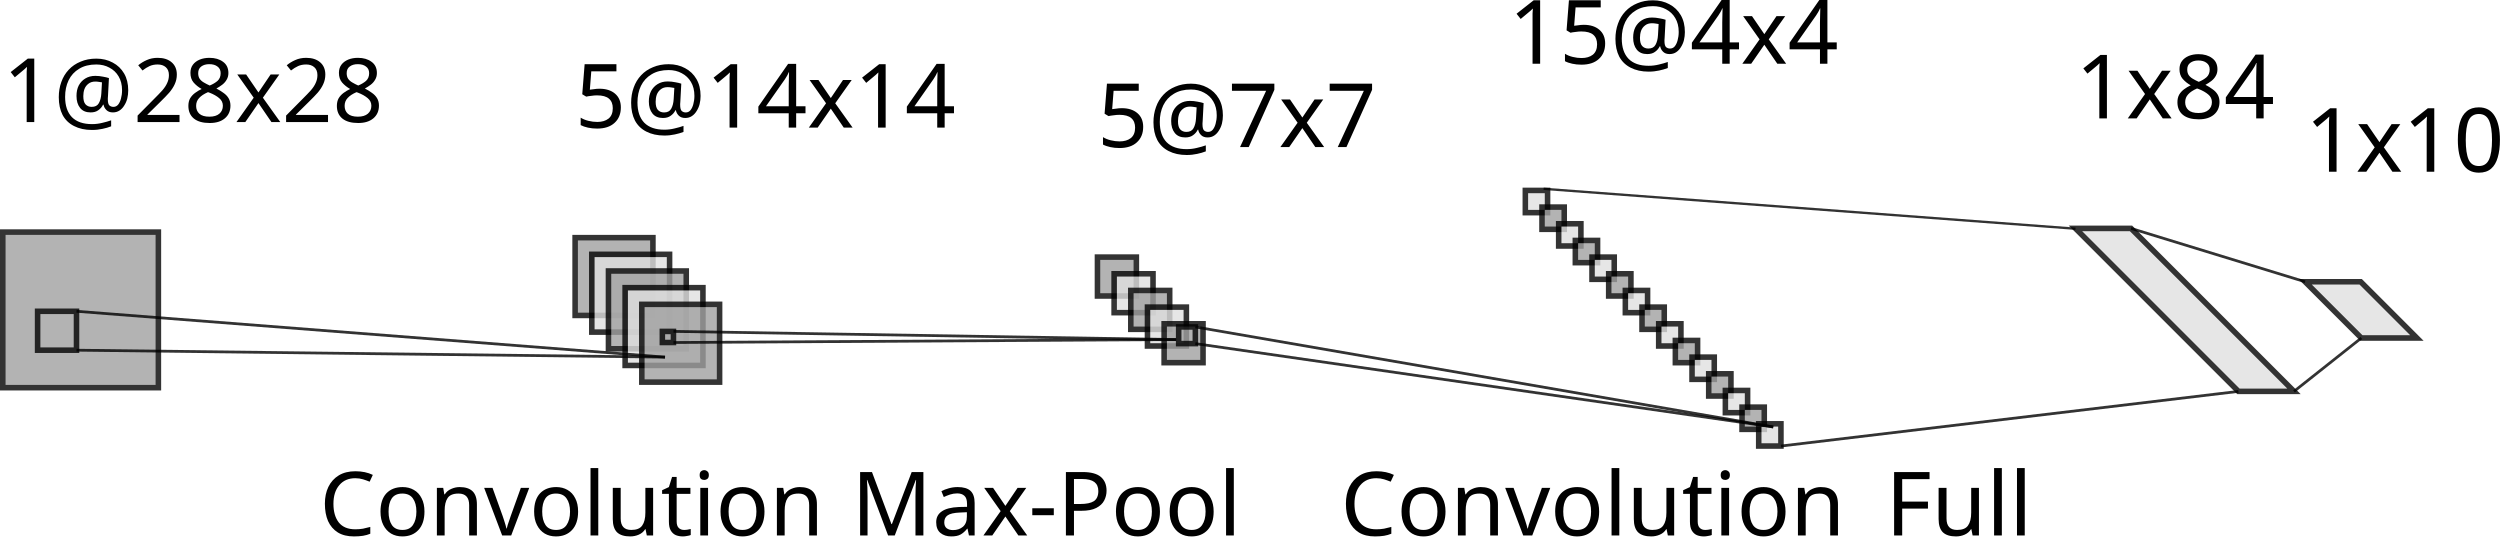
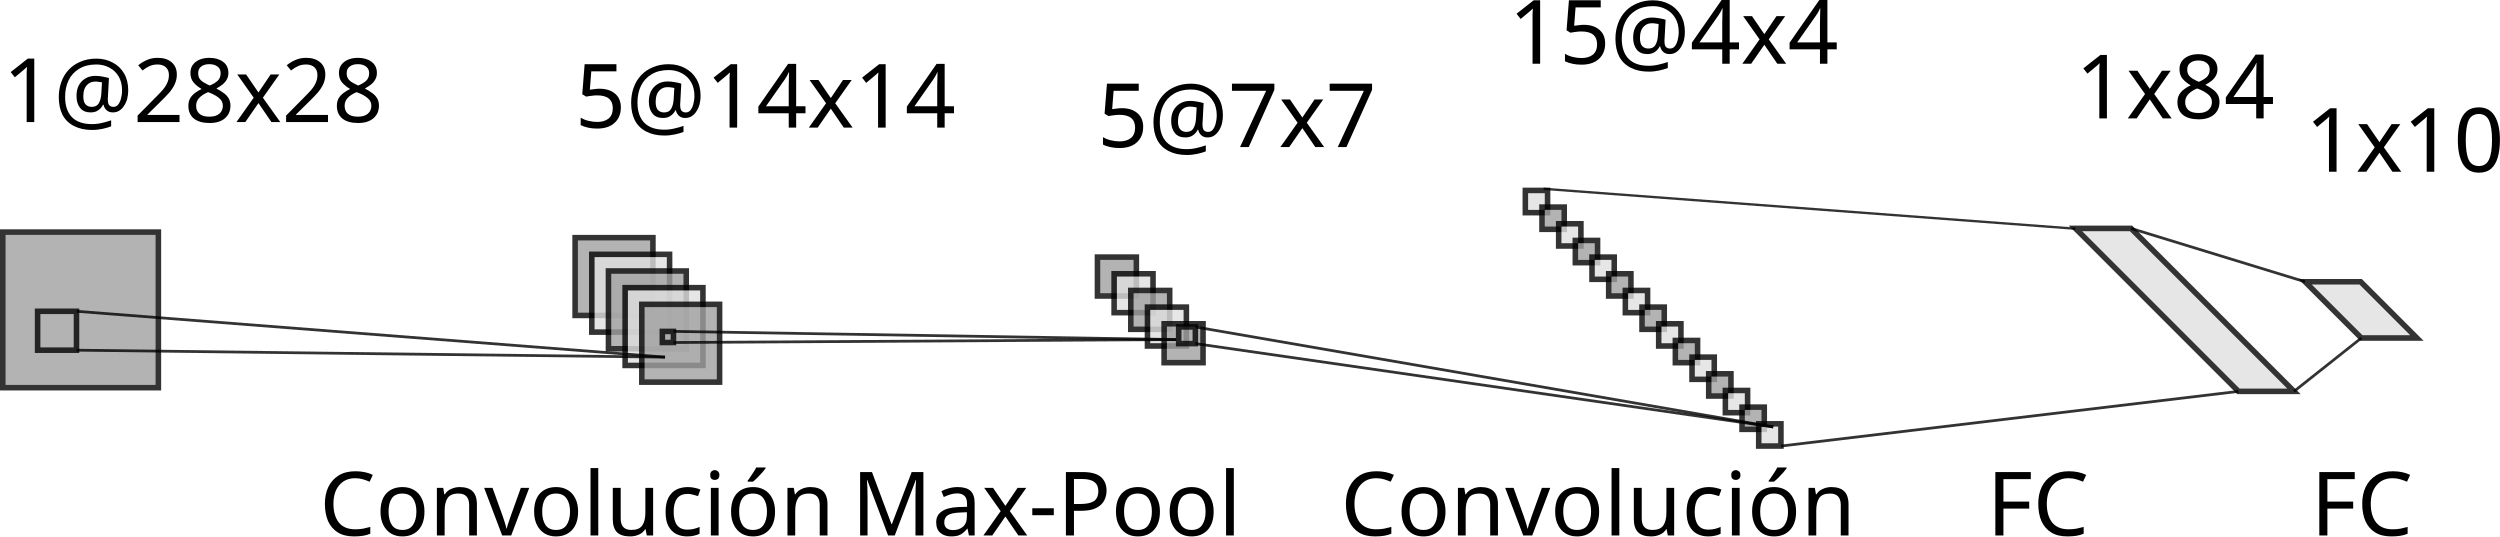
<svg xmlns="http://www.w3.org/2000/svg" width="413.125" height="88.637" version="1.1" id="svg19">
  <defs id="defs19" />
  <g transform="matrix(1.672957,0,0,1.672957,-1289.84,-638.1972)" id="g19">
    <rect class="rect" id="0_0" width="15.369" height="15.369" style="opacity:0.8;fill:#a0a0a0;stroke:#000000;stroke-width:0.549px" x="771.269" y="404.404" />
    <rect class="rect" id="1_0" width="7.684" height="7.684" style="opacity:0.8;fill:#a0a0a0;stroke:#000000;stroke-width:0.549px" x="827.803" y="404.953" />
    <rect class="rect" id="1_1" width="7.684" height="7.684" style="opacity:0.8;fill:#e0e0e0;stroke:#000000;stroke-width:0.549px" x="829.45" y="406.6" />
    <rect class="rect" id="1_2" width="7.684" height="7.684" style="opacity:0.8;fill:#a0a0a0;stroke:#000000;stroke-width:0.549px" x="831.096" y="408.246" />
    <rect class="rect" id="1_3" width="7.684" height="7.684" style="opacity:0.8;fill:#e0e0e0;stroke:#000000;stroke-width:0.549px" x="832.743" y="409.893" />
    <rect class="rect" id="1_4" width="7.684" height="7.684" style="opacity:0.8;fill:#a0a0a0;stroke:#000000;stroke-width:0.549px" x="834.39" y="411.54" />
    <rect class="rect" id="2_0" width="3.842" height="3.842" style="opacity:0.8;fill:#a0a0a0;stroke:#000000;stroke-width:0.549px" x="879.398" y="406.874" />
    <rect class="rect" id="2_1" width="3.842" height="3.842" style="opacity:0.8;fill:#e0e0e0;stroke:#000000;stroke-width:0.549px" x="881.044" y="408.521" />
    <rect class="rect" id="2_2" width="3.842" height="3.842" style="opacity:0.8;fill:#a0a0a0;stroke:#000000;stroke-width:0.549px" x="882.691" y="410.168" />
    <rect class="rect" id="2_3" width="3.842" height="3.842" style="opacity:0.8;fill:#e0e0e0;stroke:#000000;stroke-width:0.549px" x="884.338" y="411.814" />
    <rect class="rect" id="2_4" width="3.842" height="3.842" style="opacity:0.8;fill:#a0a0a0;stroke:#000000;stroke-width:0.549px" x="885.984" y="413.461" />
    <rect class="rect" id="3_1" width="2.196" height="2.196" style="opacity:0.8;fill:#e0e0e0;stroke:#000000;stroke-width:0.549px" x="921.662" y="400.288" />
    <rect class="rect" id="3_2" width="2.196" height="2.196" style="opacity:0.8;fill:#a0a0a0;stroke:#000000;stroke-width:0.549px" x="923.308" y="401.934" />
    <rect class="rect" id="3_3" width="2.196" height="2.196" style="opacity:0.8;fill:#e0e0e0;stroke:#000000;stroke-width:0.549px" x="924.955" y="403.581" />
    <rect class="rect" id="3_4" width="2.196" height="2.196" style="opacity:0.8;fill:#a0a0a0;stroke:#000000;stroke-width:0.549px" x="926.601" y="405.228" />
    <rect class="rect" id="3_5" width="2.196" height="2.196" style="opacity:0.8;fill:#e0e0e0;stroke:#000000;stroke-width:0.549px" x="928.248" y="406.874" />
    <rect class="rect" id="3_6" width="2.196" height="2.196" style="opacity:0.8;fill:#a0a0a0;stroke:#000000;stroke-width:0.549px" x="929.895" y="408.521" />
    <rect class="rect" id="3_7" width="2.196" height="2.196" style="opacity:0.8;fill:#e0e0e0;stroke:#000000;stroke-width:0.549px" x="931.541" y="410.168" />
    <rect class="rect" id="3_8" width="2.196" height="2.196" style="opacity:0.8;fill:#a0a0a0;stroke:#000000;stroke-width:0.549px" x="933.188" y="411.814" />
    <rect class="rect" id="3_9" width="2.196" height="2.196" style="opacity:0.8;fill:#e0e0e0;stroke:#000000;stroke-width:0.549px" x="934.835" y="413.461" />
    <rect class="rect" id="3_10" width="2.196" height="2.196" style="opacity:0.8;fill:#a0a0a0;stroke:#000000;stroke-width:0.549px" x="936.481" y="415.107" />
    <rect class="rect" id="3_11" width="2.196" height="2.196" style="opacity:0.8;fill:#e0e0e0;stroke:#000000;stroke-width:0.549px" x="938.128" y="416.754" />
    <rect class="rect" id="3_12" width="2.196" height="2.196" style="opacity:0.8;fill:#a0a0a0;stroke:#000000;stroke-width:0.549px" x="939.775" y="418.401" />
    <rect class="rect" id="3_13" width="2.196" height="2.196" style="opacity:0.8;fill:#e0e0e0;stroke:#000000;stroke-width:0.549px" x="941.421" y="420.047" />
    <rect class="rect" id="3_14" width="2.196" height="2.196" style="opacity:0.8;fill:#a0a0a0;stroke:#000000;stroke-width:0.549px" x="943.068" y="421.694" />
    <rect class="rect" id="3_15" width="2.196" height="2.196" style="opacity:0.8;fill:#e0e0e0;stroke:#000000;stroke-width:0.549px" x="944.714" y="423.341" />
    <rect class="conv" id="conv_0" width="3.842" height="3.842" style="fill-opacity:0;stroke:#000000;stroke-width:0.549px;stroke-opacity:0.8" x="774.708" y="412.227" />
    <rect class="conv" id="conv_1" width="1.098" height="1.098" style="fill-opacity:0;stroke:#000000;stroke-width:0.549px;stroke-opacity:0.8" x="836.418" y="414.214" />
    <rect class="conv" id="conv_2" width="1.647" height="1.647" style="fill-opacity:0;stroke:#000000;stroke-width:0.549px;stroke-opacity:0.8" x="887.42" y="413.773" />
    <line class="link" id="line1" style="stroke:#000000;stroke-width:0.274px;stroke-opacity:0.8" x1="778.55" y1="416.069" x2="836.683" y2="416.755" />
    <line class="link" id="line2" style="stroke:#000000;stroke-width:0.274px;stroke-opacity:0.8" x1="778.55" y1="412.227" x2="836.683" y2="416.755" />
    <line class="link" id="line3" style="stroke:#000000;stroke-width:0.274px;stroke-opacity:0.8" x1="837.516" y1="415.312" x2="887.167" y2="415.021" />
    <line class="link" id="line4" style="stroke:#000000;stroke-width:0.274px;stroke-opacity:0.8" x1="837.516" y1="414.214" x2="887.167" y2="415.021" />
    <line class="link" id="line5" style="stroke:#000000;stroke-width:0.274px;stroke-opacity:0.8" x1="889.066" y1="415.419" x2="946.15" y2="423.653" />
    <line class="link" id="line6" style="stroke:#000000;stroke-width:0.274px;stroke-opacity:0.8" x1="889.066" y1="413.773" x2="946.15" y2="423.653" />
    <polygon class="poly" id="fc_0" style="opacity:0.8;fill:#e0e0e0;stroke:#000000;stroke-width:1px" points="1072.329,430.164 1043,400.836 1053,400.836 1082.329,430.164 " transform="matrix(0.5488795,0,0,0.5488795,403.5193,184.0292)" />
    <polygon class="poly" id="fc_1" style="opacity:0.8;fill:#e0e0e0;stroke:#000000;stroke-width:1px" points="1094.448,420.56 1084.329,410.44 1094.329,410.44 1104.448,420.56 " transform="matrix(0.5488795,0,0,0.5488795,403.5193,184.0292)" />
    <line class="line" id="line7" style="opacity:1;stroke:#000000;stroke-width:0.274px;stroke-opacity:0.8" x1="946.91" y1="425.536" x2="992.098" y2="420.138" />
    <line class="line" id="line8" style="opacity:1;stroke:#000000;stroke-width:0.232px;stroke-opacity:0.8" x1="923.471" y1="400.13" x2="976.007" y2="404.072" />
    <line class="line" id="line9" style="opacity:1;stroke:#000000;stroke-width:0.274px;stroke-opacity:0.8" x1="997.587" y1="420.138" x2="1004.239" y2="414.866" />
    <line class="line" id="line10" style="opacity:1;stroke:#000000;stroke-width:0.274px;stroke-opacity:0.8" x1="981.489" y1="404.04" x2="998.685" y2="409.311" />
-     <text class="text" dy="3.074" style="font-style:normal;font-variant:normal;font-weight:normal;font-stretch:normal;font-size:8.767px;font-family:sans-serif;-inkscape-font-specification:'sans-serif, Normal';font-variant-ligatures:normal;font-variant-caps:normal;font-variant-numeric:normal;font-variant-east-asian:normal;opacity:1;stroke-width:0.549" font-family="sans-serif" x="802.555" y="431.299" id="text10">Convolution</text>
+     <text class="text" dy="3.074" style="font-style:normal;font-variant:normal;font-weight:normal;font-stretch:normal;font-size:8.767px;font-family:sans-serif;-inkscape-font-specification:'sans-serif, Normal';font-variant-ligatures:normal;font-variant-caps:normal;font-variant-numeric:normal;font-variant-east-asian:normal;opacity:1;stroke-width:0.549" font-family="sans-serif" x="802.555" y="431.299" id="text10">Convolución</text>
    <text class="text" dy="3.074" style="font-style:normal;font-variant:normal;font-weight:normal;font-stretch:normal;font-size:8.767px;font-family:sans-serif;-inkscape-font-specification:'sans-serif, Normal';font-variant-ligatures:normal;font-variant-caps:normal;font-variant-numeric:normal;font-variant-east-asian:normal;opacity:1;stroke-width:0.549" font-family="sans-serif" x="855.11" y="431.299" id="text11">Max-Pool</text>
-     <text class="text" dy="3.074" style="font-style:normal;font-variant:normal;font-weight:normal;font-stretch:normal;font-size:8.767px;font-family:sans-serif;-inkscape-font-specification:'sans-serif, Normal';font-variant-ligatures:normal;font-variant-caps:normal;font-variant-numeric:normal;font-variant-east-asian:normal;opacity:1;stroke-width:0.549" font-family="sans-serif" x="903.411" y="431.299" id="text12">Convolution</text>
-     <text class="text" dy="3.074" style="font-style:normal;font-variant:normal;font-weight:normal;font-stretch:normal;font-size:8.767px;font-family:sans-serif;-inkscape-font-specification:'sans-serif, Normal';font-variant-ligatures:normal;font-variant-caps:normal;font-variant-numeric:normal;font-variant-east-asian:normal;opacity:1;stroke-width:0.549" font-family="sans-serif" x="957.247" y="431.299" id="text13">Full</text>
+     <text class="text" dy="3.074" style="font-style:normal;font-variant:normal;font-weight:normal;font-stretch:normal;font-size:8.767px;font-family:sans-serif;-inkscape-font-specification:'sans-serif, Normal';font-variant-ligatures:normal;font-variant-caps:normal;font-variant-numeric:normal;font-variant-east-asian:normal;opacity:1;stroke-width:0.549" font-family="sans-serif" x="903.411" y="431.299" id="text12">Convolución</text>
+     <text class="text" dy="3.074" style="font-style:normal;font-variant:normal;font-weight:normal;font-stretch:normal;font-size:8.767px;font-family:sans-serif;-inkscape-font-specification:'sans-serif, Normal';font-variant-ligatures:normal;font-variant-caps:normal;font-variant-numeric:normal;font-variant-east-asian:normal;opacity:1;stroke-width:0.549" font-family="sans-serif" x="967.247" y="431.299" id="text13">FC</text>
+     <text class="text" dy="3.074" style="font-style:normal;font-variant:normal;font-weight:normal;font-stretch:normal;font-size:8.767px;font-family:sans-serif;-inkscape-font-specification:'sans-serif, Normal';font-variant-ligatures:normal;font-variant-caps:normal;font-variant-numeric:normal;font-variant-east-asian:normal;opacity:1;stroke-width:0.549" font-family="sans-serif" x="999.247" y="431.299" id="text20">FC</text>
    <text class="info" dy="-2.635" style="font-style:normal;font-variant:normal;font-weight:normal;font-stretch:normal;font-size:8.767px;font-family:sans-serif;-inkscape-font-specification:'sans-serif, Normal';font-variant-ligatures:normal;font-variant-caps:normal;font-variant-numeric:normal;font-variant-east-asian:normal;stroke-width:0.549" font-family="sans-serif" x="771.269" y="396.171" id="text14">1@28x28</text>
    <text class="info" dy="-2.635" style="font-style:normal;font-variant:normal;font-weight:normal;font-stretch:normal;font-size:8.767px;font-family:sans-serif;-inkscape-font-specification:'sans-serif, Normal';font-variant-ligatures:normal;font-variant-caps:normal;font-variant-numeric:normal;font-variant-east-asian:normal;stroke-width:0.549" font-family="sans-serif" x="827.803" y="396.72" id="text15">5@14x14</text>
    <text class="info" dy="-2.635" style="font-style:normal;font-variant:normal;font-weight:normal;font-stretch:normal;font-size:8.767px;font-family:sans-serif;-inkscape-font-specification:'sans-serif, Normal';font-variant-ligatures:normal;font-variant-caps:normal;font-variant-numeric:normal;font-variant-east-asian:normal;stroke-width:0.549" font-family="sans-serif" x="879.398" y="398.641" id="text16">5@7x7</text>
    <text class="info" dy="-2.635" style="font-style:normal;font-variant:normal;font-weight:normal;font-stretch:normal;font-size:8.767px;font-family:sans-serif;-inkscape-font-specification:'sans-serif, Normal';font-variant-ligatures:normal;font-variant-caps:normal;font-variant-numeric:normal;font-variant-east-asian:normal;stroke-width:0.549" font-family="sans-serif" x="920.015" y="390.408" id="text17">15@4x4</text>
    <text class="info" dy="-2.635" style="font-style:normal;font-variant:normal;font-weight:normal;font-stretch:normal;font-size:8.767px;font-family:sans-serif;-inkscape-font-specification:'sans-serif, Normal';font-variant-ligatures:normal;font-variant-caps:normal;font-variant-numeric:normal;font-variant-east-asian:normal;stroke-width:0.549" font-family="sans-serif" x="976.001" y="395.807" id="text18">1x84</text>
    <text class="info" dy="-2.635" style="font-style:normal;font-variant:normal;font-weight:normal;font-stretch:normal;font-size:8.767px;font-family:sans-serif;-inkscape-font-specification:'sans-serif, Normal';font-variant-ligatures:normal;font-variant-caps:normal;font-variant-numeric:normal;font-variant-east-asian:normal;stroke-width:0.549" font-family="sans-serif" x="998.685" y="401.078" id="text19">1x10</text>
  </g>
</svg>
